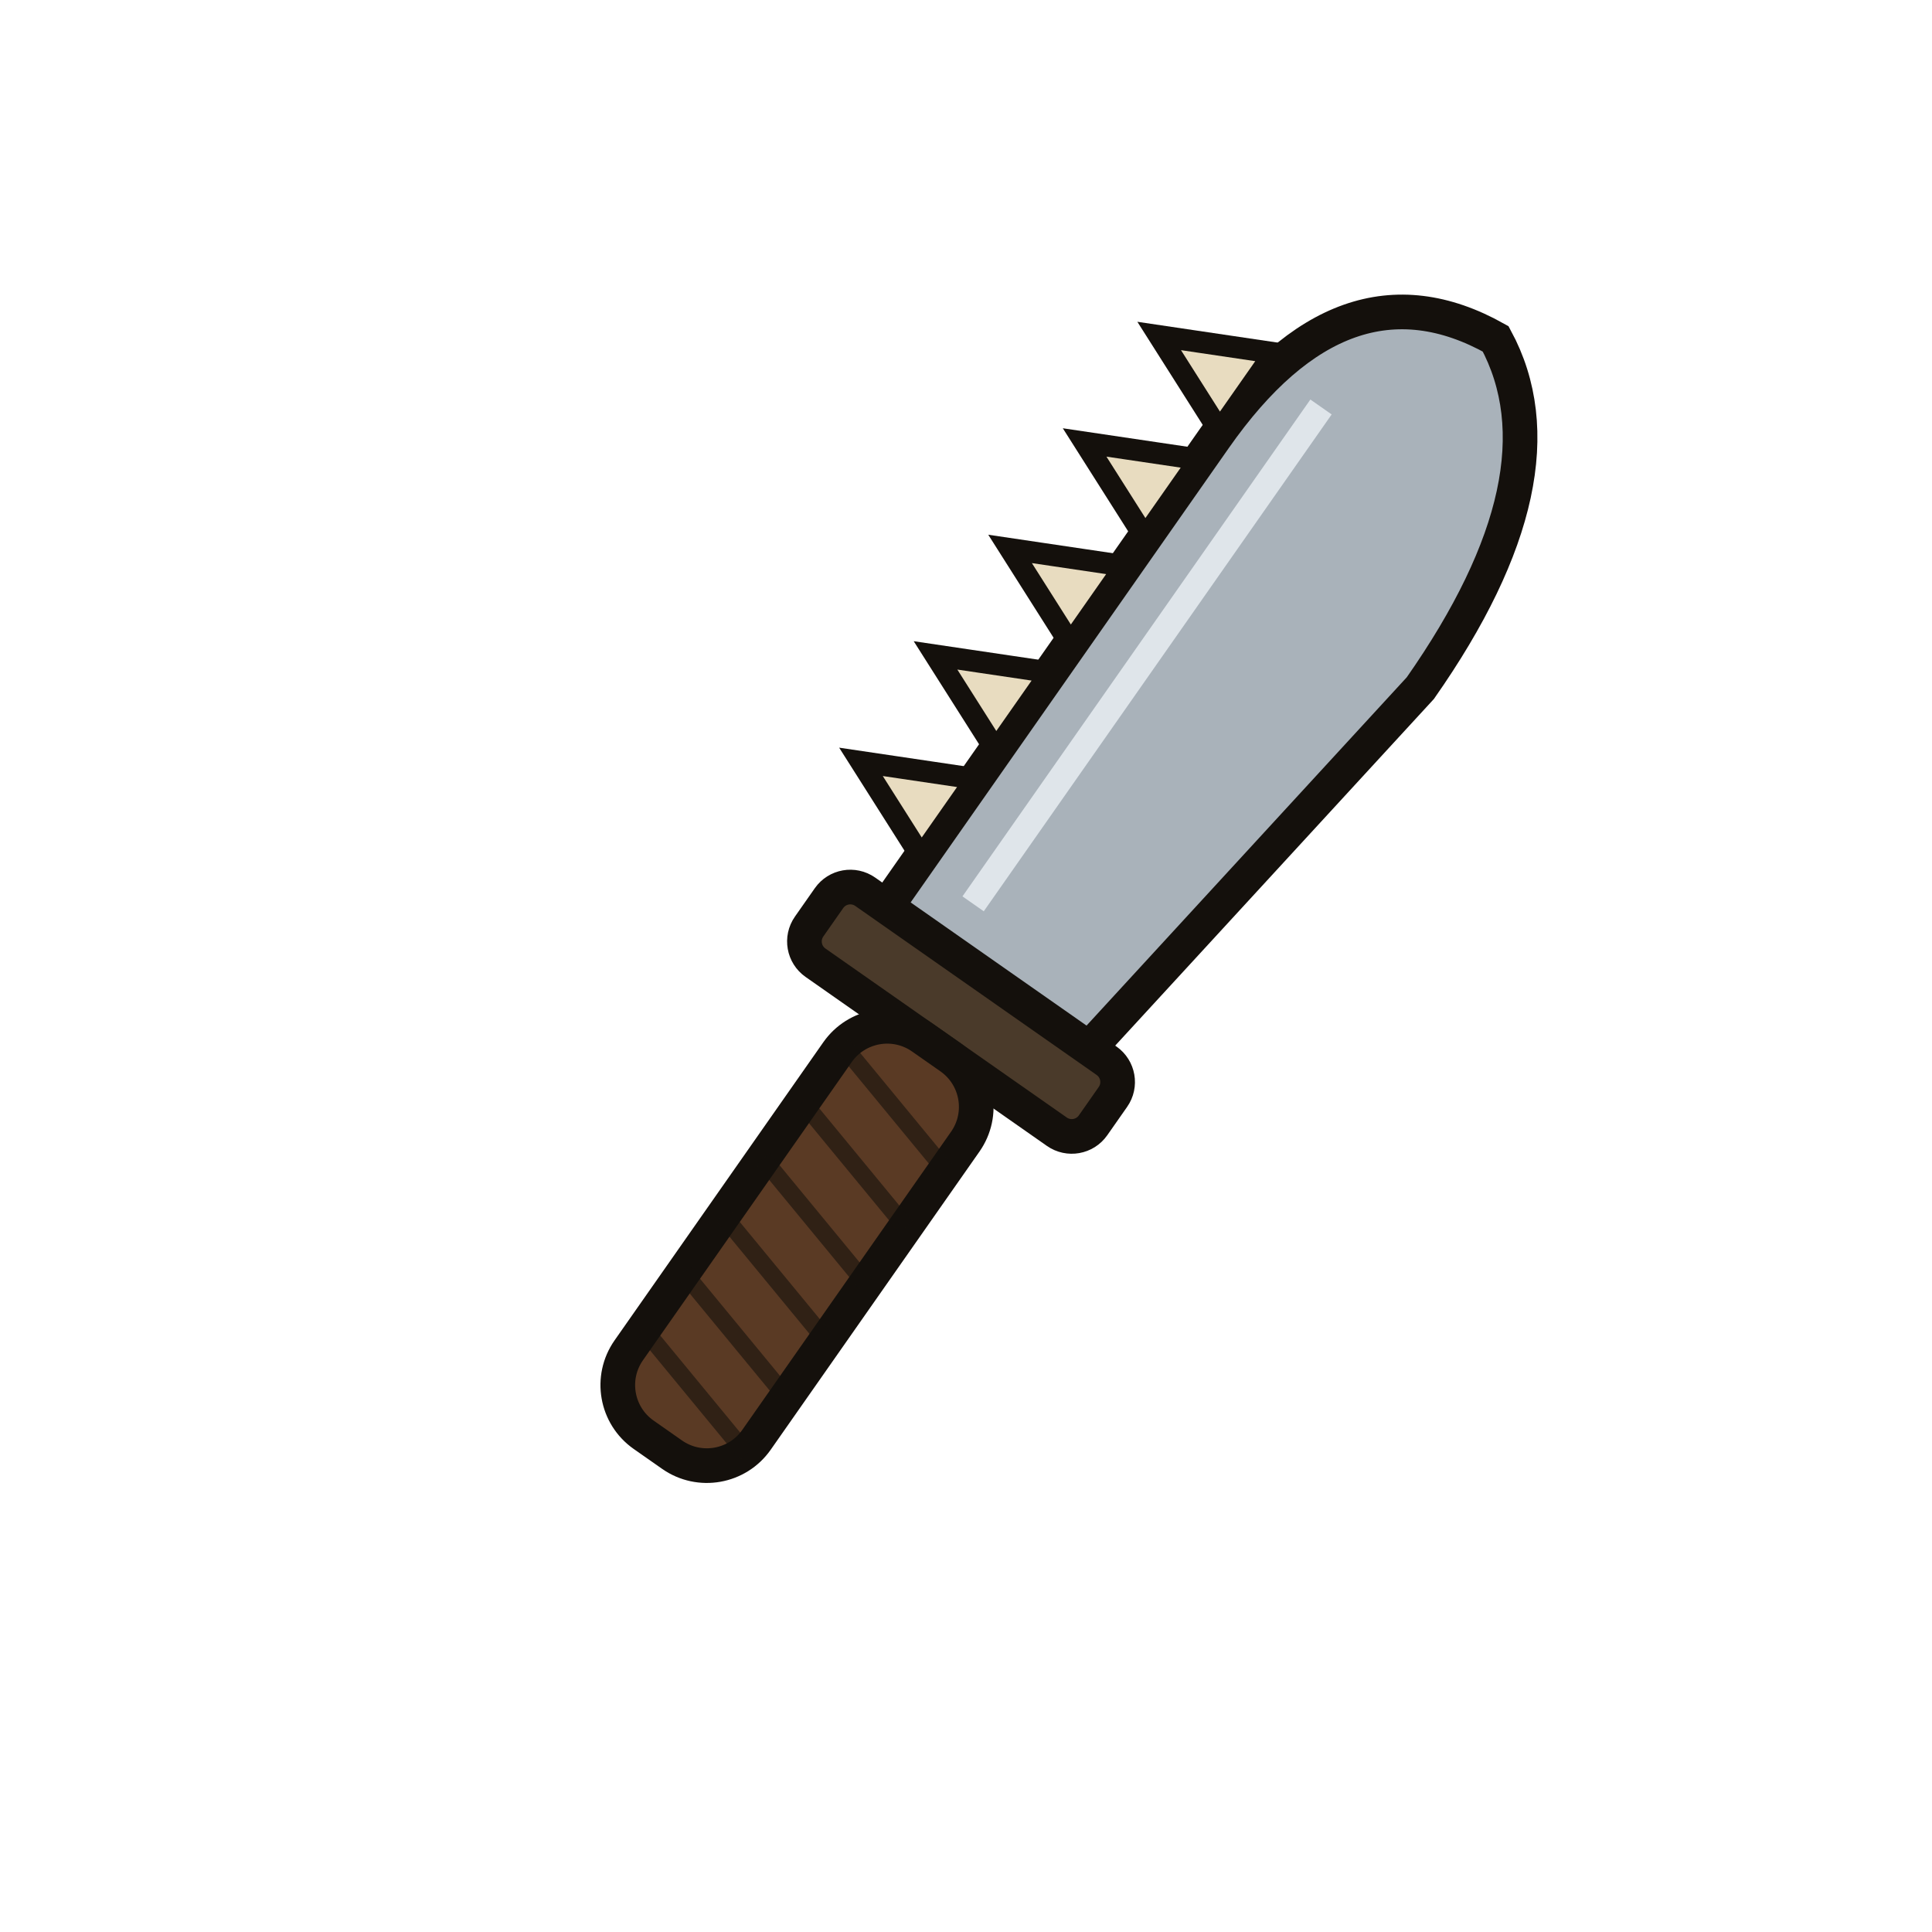
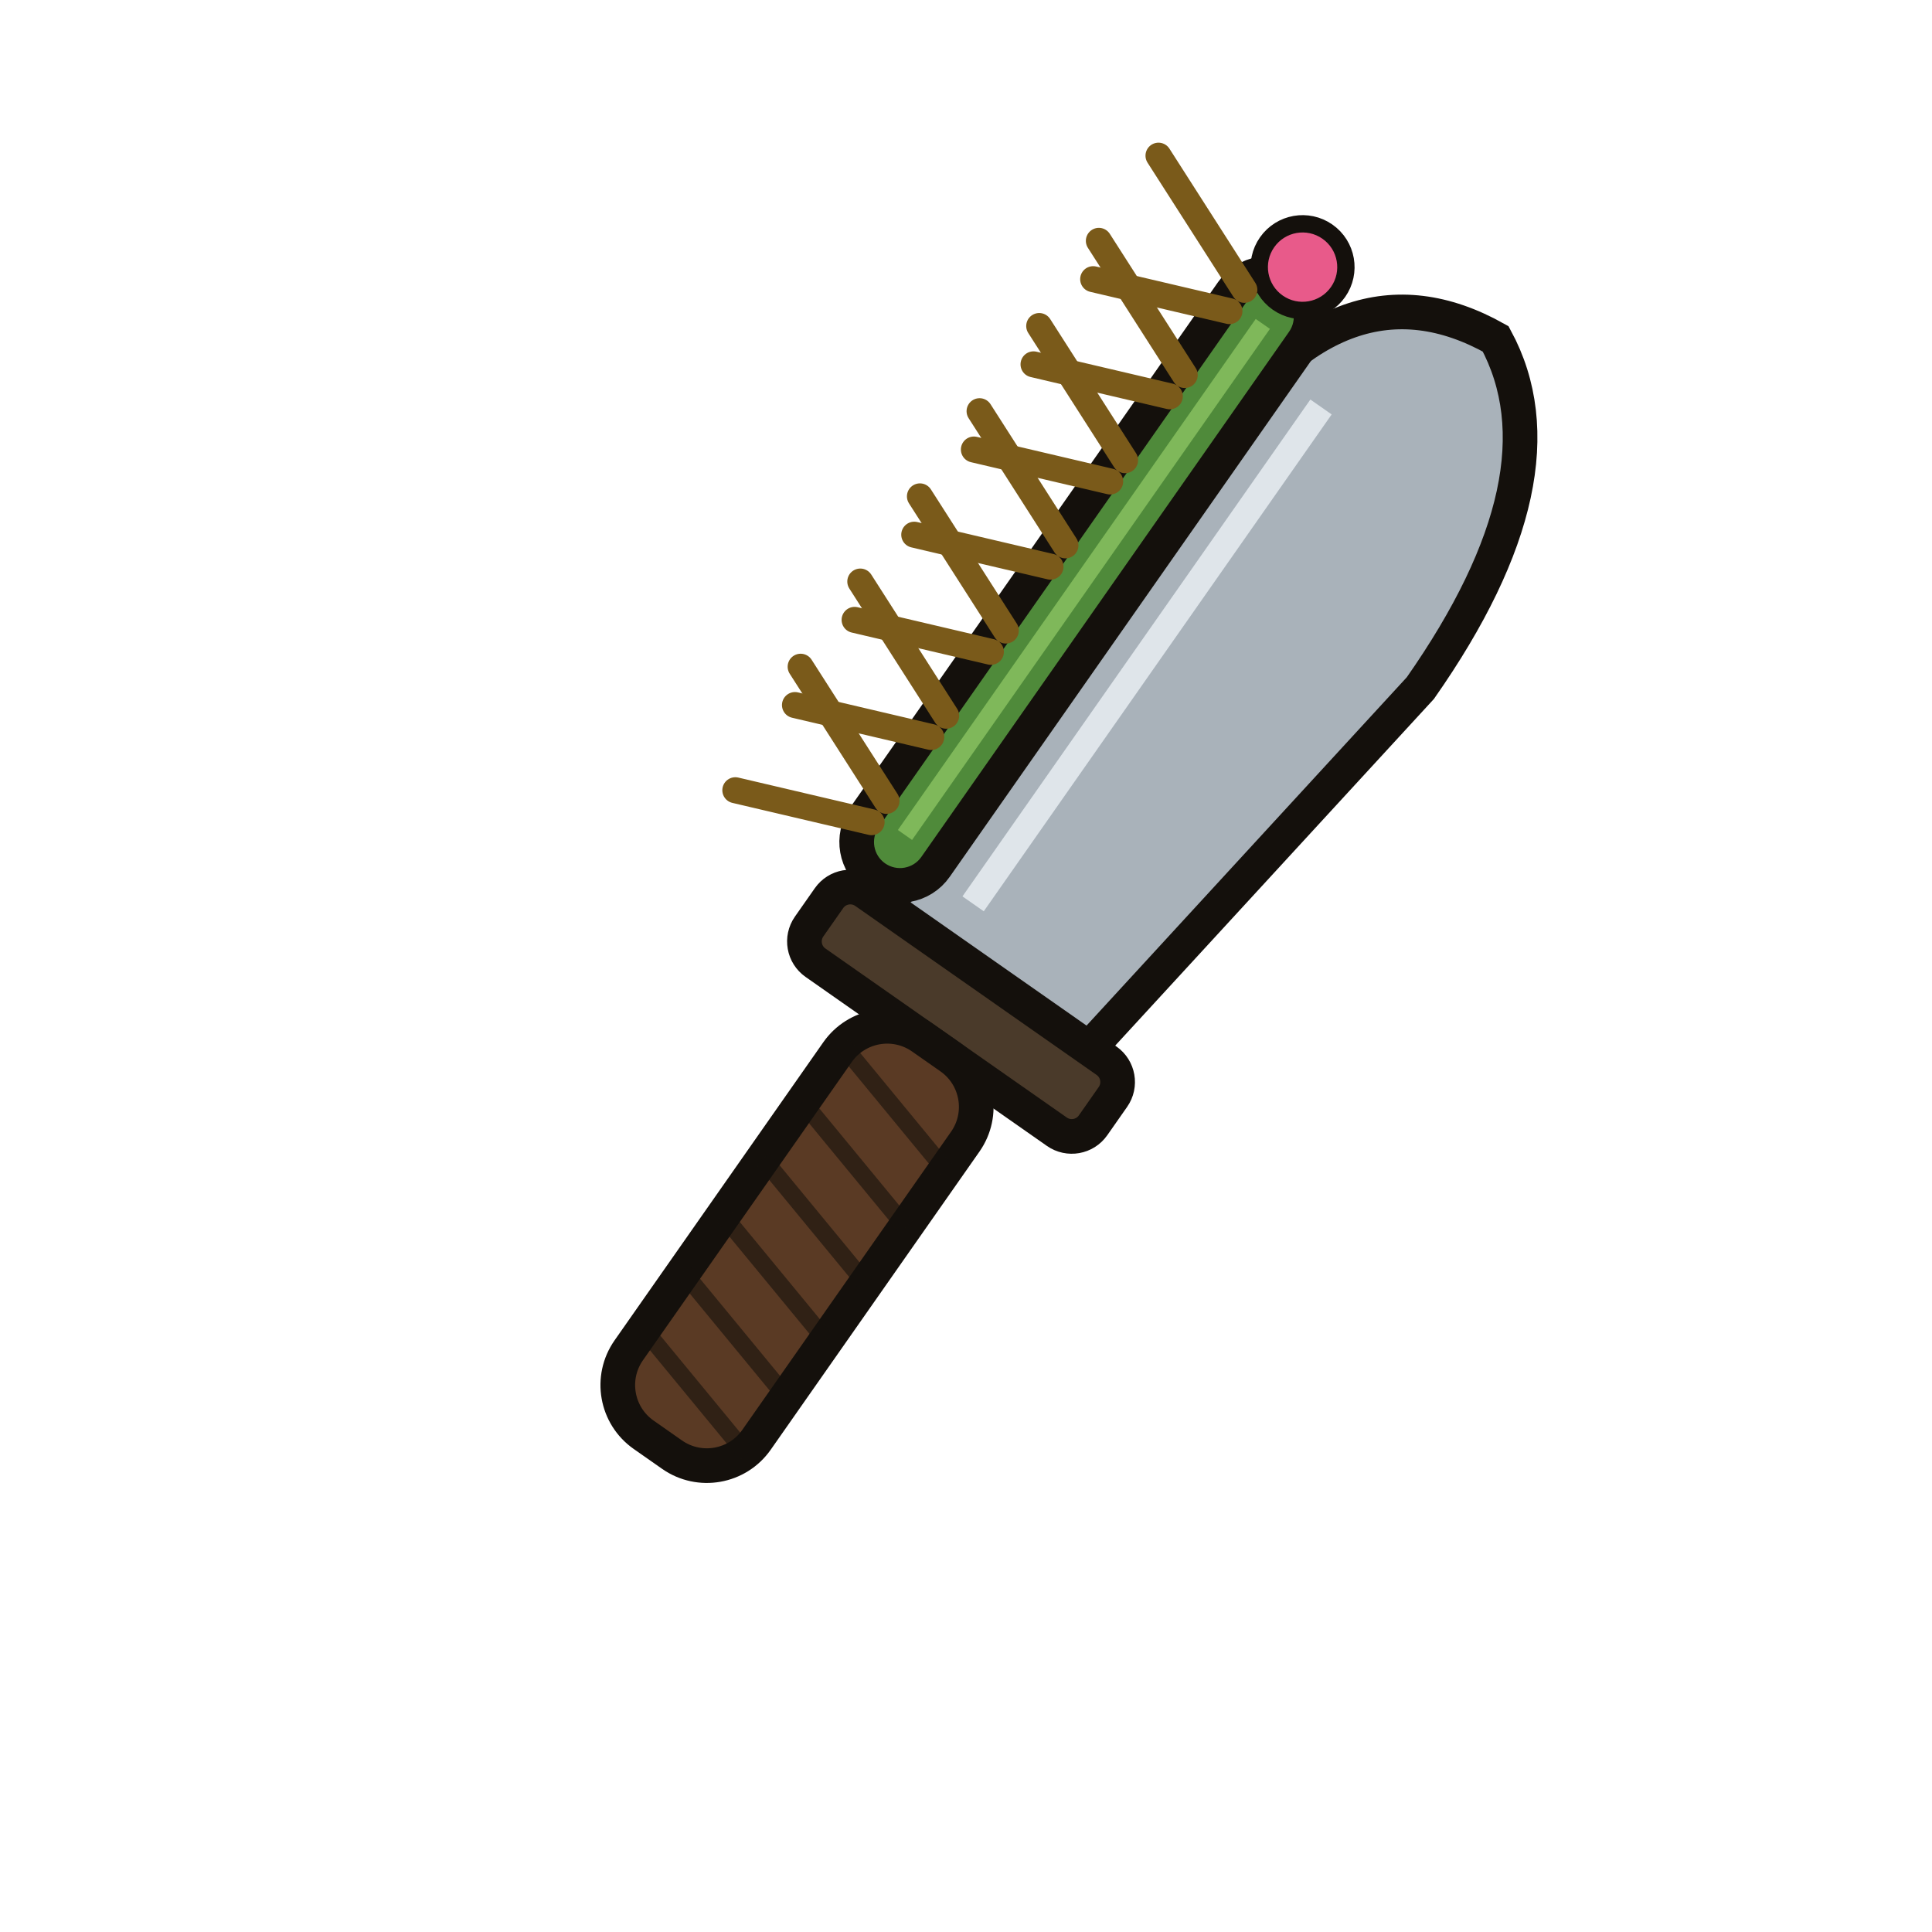
<svg xmlns="http://www.w3.org/2000/svg" viewBox="0 0 200 200" width="200" height="200">
  <defs />
  <g transform="translate(100 104) rotate(35) scale(0.897)">
    <path d="M-14,0 L-14,-70 Q-14,-96 6,-98 Q22,-90 22,-60 L14,0 Z" fill="#a9b2ba" stroke="#14100c" stroke-width="4" />
    <path d="M-6,-10 L-6,-80" stroke="#dfe5ea" stroke-width="3" />
-     <path d="M-14,-82 L-26,-76 L-14,-71 Z" fill="#e8dcc0" stroke="#14100c" stroke-width="2.5" />
-     <path d="M-14,-67 L-26,-61 L-14,-56 Z" fill="#e8dcc0" stroke="#14100c" stroke-width="2.5" />
-     <path d="M-14,-52 L-26,-46 L-14,-41 Z" fill="#e8dcc0" stroke="#14100c" stroke-width="2.5" />
-     <path d="M-14,-37 L-26,-31 L-14,-26 Z" fill="#e8dcc0" stroke="#14100c" stroke-width="2.5" />
-     <path d="M-14,-22 L-26,-16 L-14,-11 Z" fill="#e8dcc0" stroke="#14100c" stroke-width="2.5" />
+     <rect x="-22" y="-90" width="10" height="84" rx="5" fill="#4f8a3a" stroke="#14100c" stroke-width="4" />
+     <path d="M-17,-84 L-17,-12" stroke="#7fb85a" stroke-width="2" />
+     <circle cx="-17" cy="-92" r="5" fill="#e85a8a" stroke="#14100c" stroke-width="2" />
+     <path d="M-21,-86 L-38,-93 M-21,-83 L-36,-77" stroke="#7a5a1a" stroke-width="3" stroke-linecap="round" />
+     <path d="M-21,-74 L-38,-81 M-21,-71 L-36,-65" stroke="#7a5a1a" stroke-width="3" stroke-linecap="round" />
+     <path d="M-21,-62 L-38,-69 M-21,-59 L-36,-53" stroke="#7a5a1a" stroke-width="3" stroke-linecap="round" />
+     <path d="M-21,-50 L-38,-57 M-21,-47 L-36,-41" stroke="#7a5a1a" stroke-width="3" stroke-linecap="round" />
+     <path d="M-21,-38 L-38,-45 M-21,-35 L-36,-29" stroke="#7a5a1a" stroke-width="3" stroke-linecap="round" />
+     <path d="M-21,-26 L-38,-33 M-21,-23 L-36,-17" stroke="#7a5a1a" stroke-width="3" stroke-linecap="round" />
+     <path d="M-21,-14 L-38,-21 M-21,-11 L-36,-5" stroke="#7a5a1a" stroke-width="3" stroke-linecap="round" />
    <rect x="-20" y="-4" width="40" height="10" rx="3" fill="#4a3a2a" stroke="#14100c" stroke-width="4" />
    <rect x="-9" y="6" width="18" height="56" rx="7" fill="#5a3a24" stroke="#14100c" stroke-width="4" />
    <path d="M-9,12 L9,17" stroke="#14100c" stroke-width="2" opacity="0.6" />
    <path d="M-9,20 L9,25" stroke="#14100c" stroke-width="2" opacity="0.6" />
    <path d="M-9,28 L9,33" stroke="#14100c" stroke-width="2" opacity="0.6" />
    <path d="M-9,36 L9,41" stroke="#14100c" stroke-width="2" opacity="0.6" />
    <path d="M-9,44 L9,49" stroke="#14100c" stroke-width="2" opacity="0.6" />
    <path d="M-9,52 L9,57" stroke="#14100c" stroke-width="2" opacity="0.6" />
  </g>
</svg>
